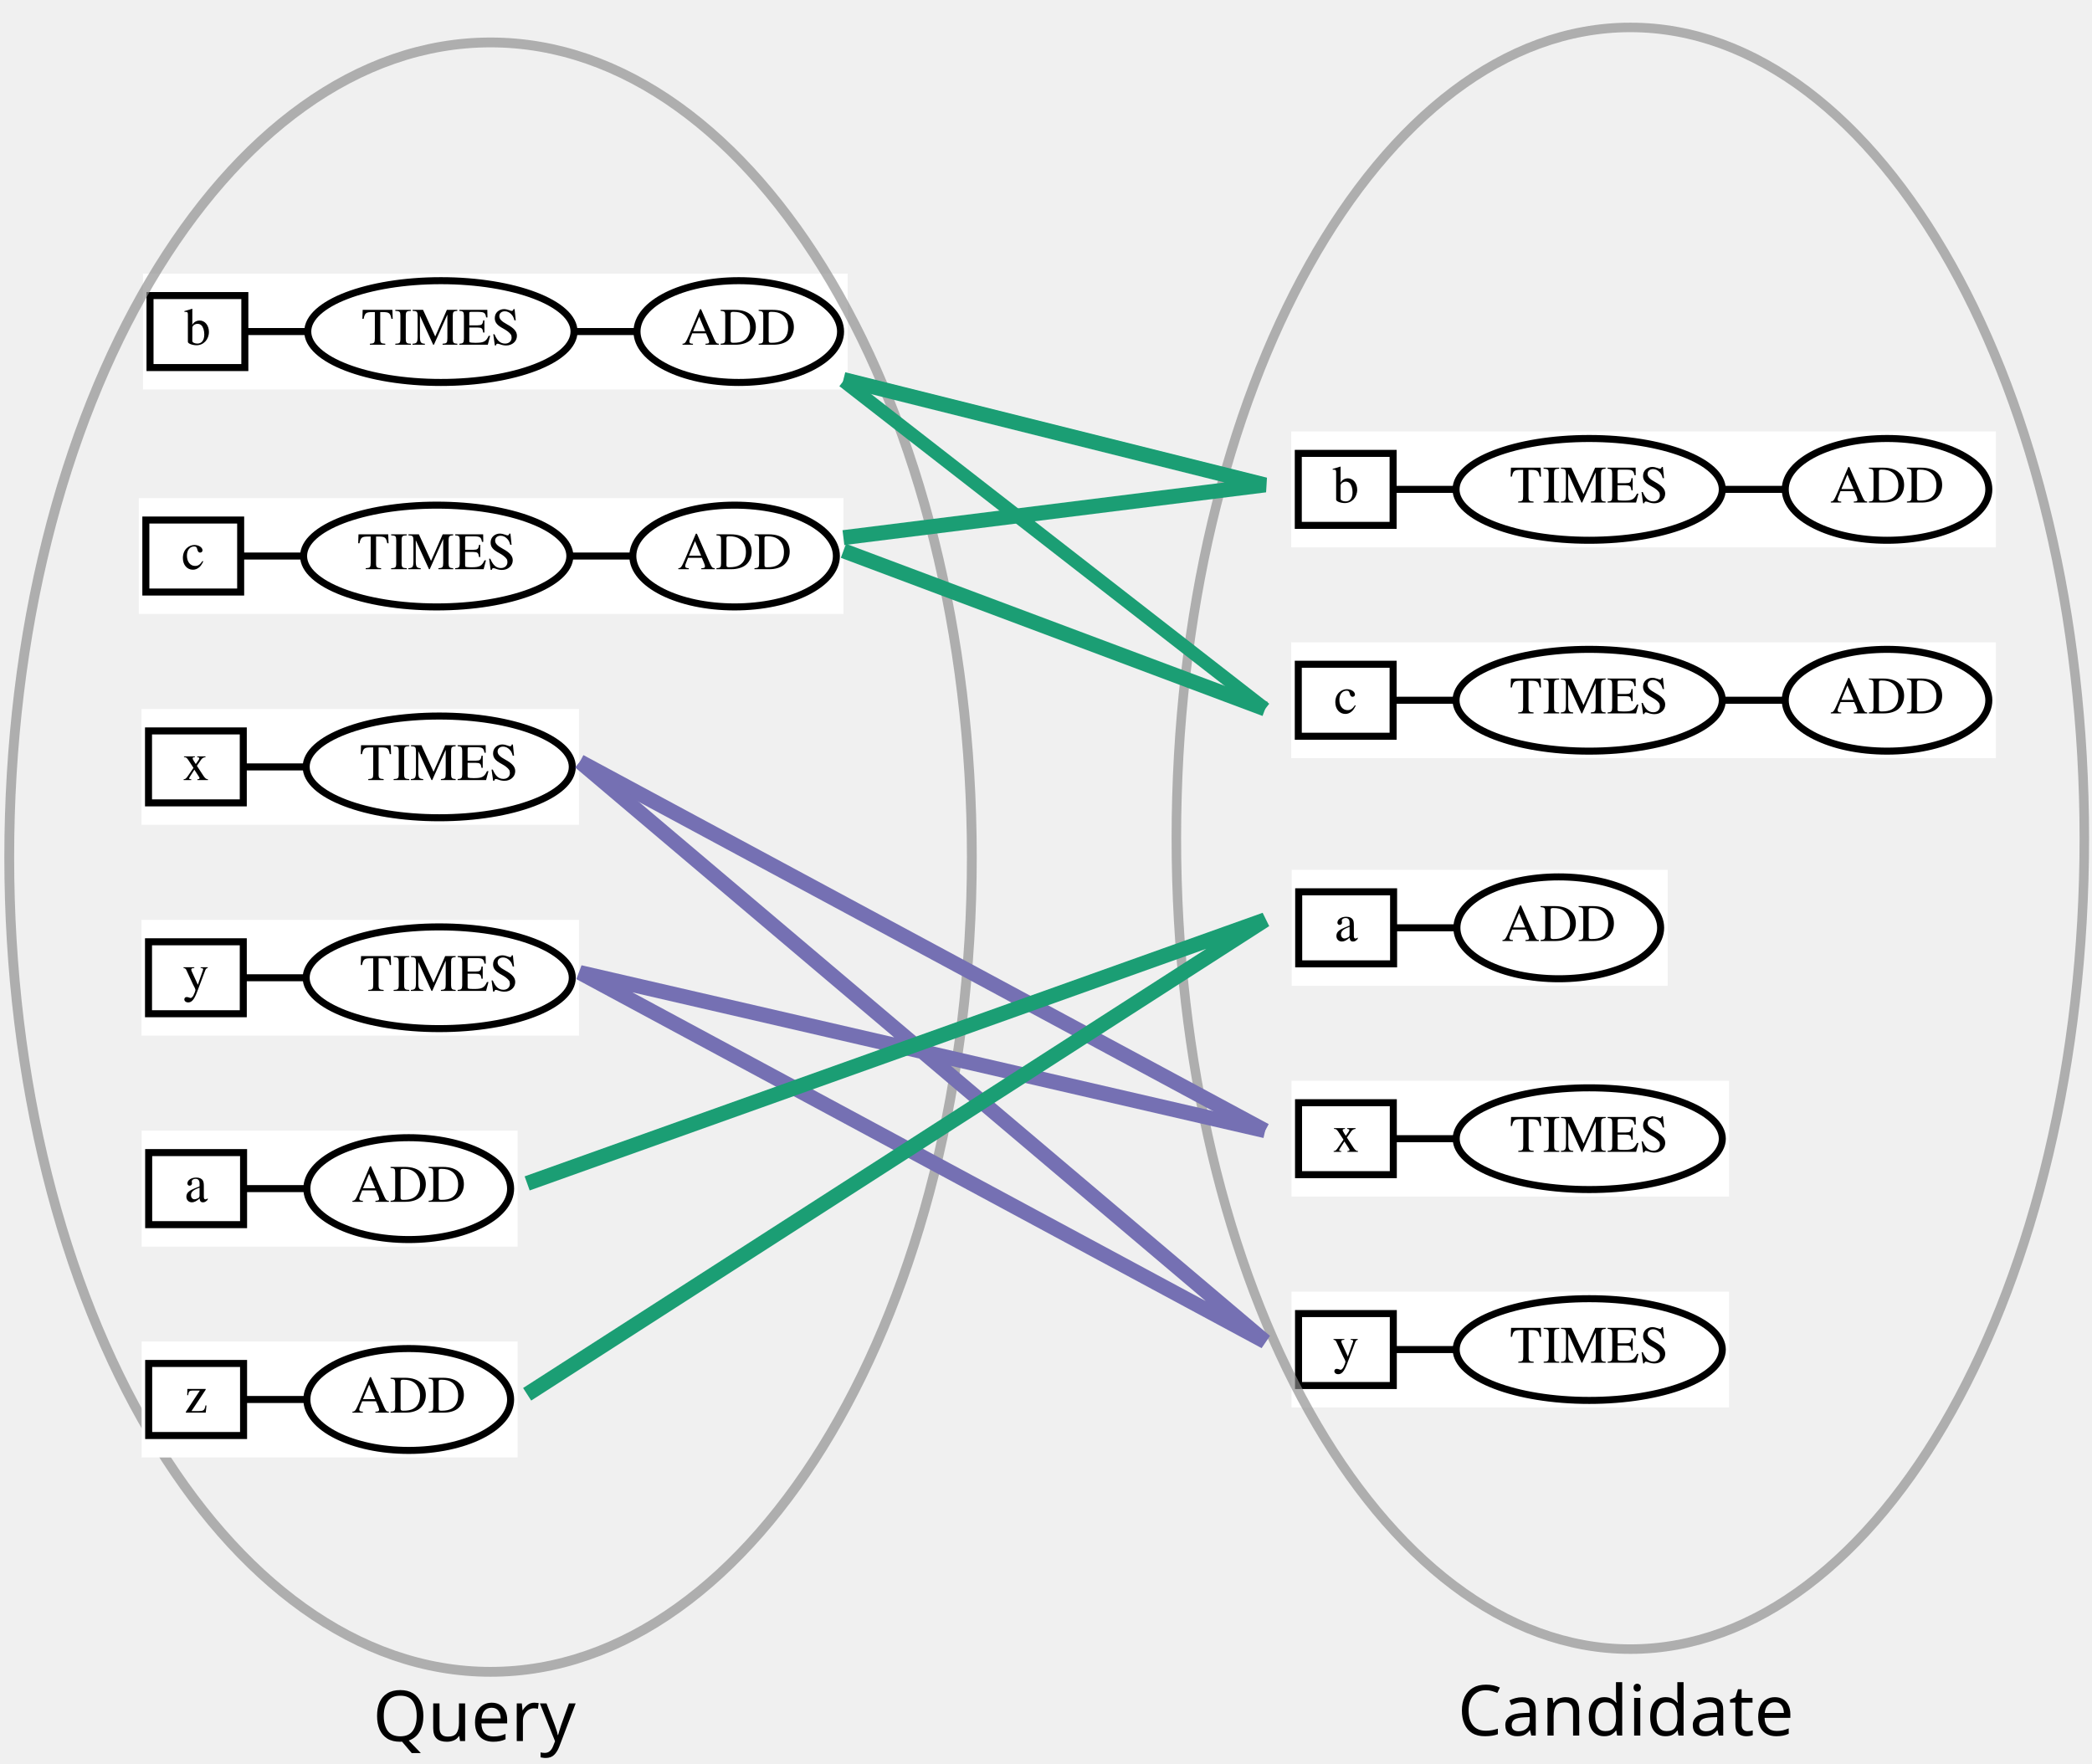
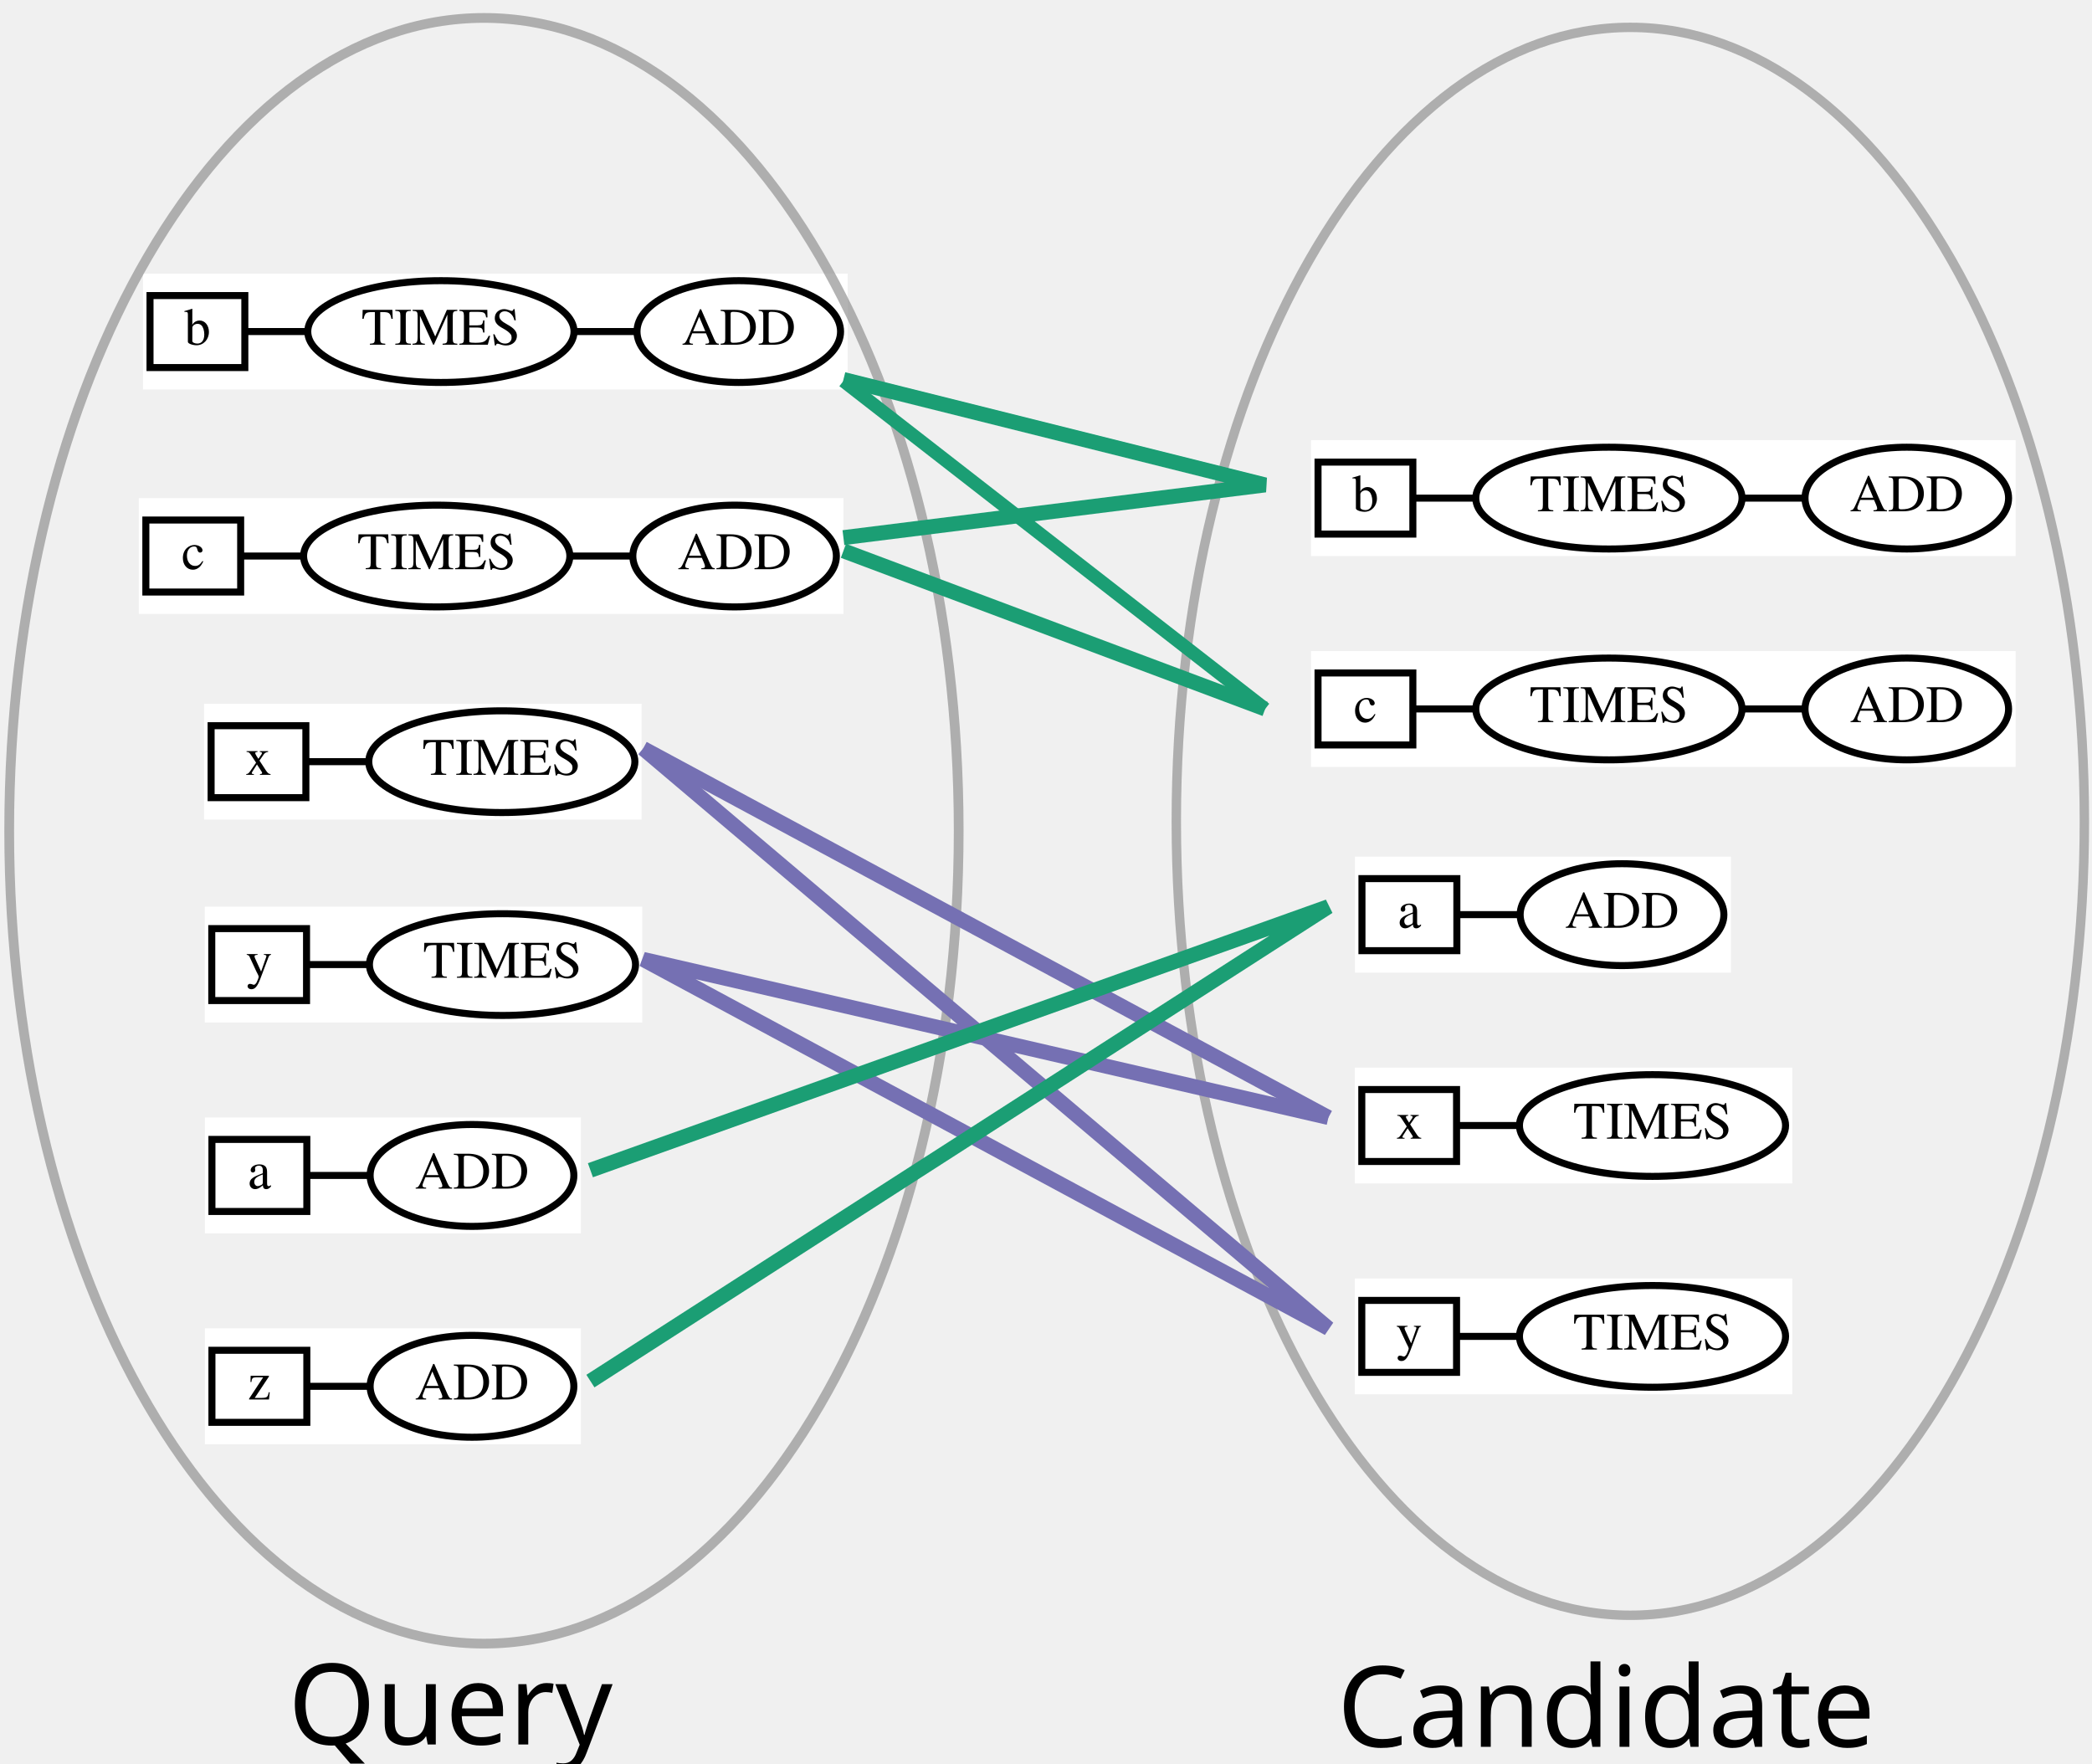
<svg xmlns="http://www.w3.org/2000/svg" xmlns:ns1="http://www.openswatchbook.org/uri/2009/osb" width="420mm" height="354mm" viewBox="0 0 420 354" version="1.1" id="svg8">
  <defs id="defs2">
    <linearGradient id="linearGradient6037" ns1:paint="solid">
      <stop style="stop-color:#000008;stop-opacity:1;" offset="0" id="stop6035" />
    </linearGradient>
  </defs>
  <g id="layer1" transform="translate(0,57)">
    <g transform="matrix(0.3525228,0,0,0.3525228,30.11855,19.78632)" class="graph" id="graph0">
      <polygon id="polygon4520" points="397.286,-61.983 397.286,4 -4,4 -4,-61.983 " stroke="transparent" style="fill:#ffffff" />
      <g class="node" id="node1">
        <polygon id="polygon4524" points="0,-8.491 54,-8.491 54,-49.491 0,-49.491 " style="fill:none;stroke:#000000;stroke-width:4" />
        <text id="text4526" font-size="30.00" y="-21.491" x="27" style="font-size:30px;font-family:Times;text-anchor:middle;fill:#000000">b</text>
      </g>
      <g class="node" id="node2">
        <ellipse id="ellipse4531" ry="28.983" rx="75.821" cy="-28.991" cx="165.66" style="fill:none;stroke:#000000;stroke-width:4" />
        <text id="text4533" font-size="30.00" y="-21.491" x="165.66" style="font-size:30px;font-family:Times;text-anchor:middle;fill:#000000">TIMES</text>
      </g>
      <g class="edge" id="edge1">
        <path id="path4538" d="m 54.064,-28.991 c 10.482,0 23.049,0 35.91,0" style="fill:none;stroke:#000000;stroke-width:4" />
      </g>
      <g class="node" id="node3">
        <ellipse id="ellipse4543" ry="28.983" rx="57.965" cy="-28.991" cx="335.304" style="fill:none;stroke:#000000;stroke-width:4" />
        <text id="text4545" font-size="30.00" y="-21.491" x="335.304" style="font-size:30px;font-family:Times;text-anchor:middle;fill:#000000">ADD</text>
      </g>
      <g class="edge" id="edge2">
        <path id="path4550" d="m 241.551,-28.991 c 11.998,0 24.237,0 35.742,0" style="fill:none;stroke:#000000;stroke-width:4" />
      </g>
    </g>
-     <ellipse style="fill:none;fill-opacity:1;stroke:#8d8d8d;stroke-width:1.97;stroke-miterlimit:4;stroke-dasharray:none;stroke-dashoffset:0;stroke-opacity:0.662" id="path4583-3" cx="98.482" cy="115.08" rx="96.627" ry="163.559" />
+     <ellipse style="fill:none;fill-opacity:1;stroke:#8d8d8d;stroke-width:1.954;stroke-miterlimit:4;stroke-dasharray:none;stroke-dashoffset:0;stroke-opacity:0.662" id="path4583-3" cx="97.159" cy="109.788" rx="95.312" ry="163.188" />
    <g transform="matrix(0.3525228,0,0,0.3525228,29.2808,64.85035)" class="graph" id="graph0-5">
      <polygon id="polygon6073" points="397.286,-61.983 397.286,4 -4,4 -4,-61.983 " stroke="transparent" style="fill:#ffffff" />
      <g class="node" id="node1-6">
        <polygon id="polygon6077" points="0,-8.491 54,-8.491 54,-49.491 0,-49.491 " style="fill:none;stroke:#000000;stroke-width:4" />
        <text id="text6079" font-size="30.00" y="-21.491" x="27" style="font-size:30px;font-family:Times;text-anchor:middle;fill:#000000">c</text>
      </g>
      <g class="node" id="node2-1">
        <ellipse id="ellipse6084" ry="28.983" rx="75.821" cy="-28.991" cx="165.66" style="fill:none;stroke:#000000;stroke-width:4" />
        <text id="text6086" font-size="30.00" y="-21.491" x="165.66" style="font-size:30px;font-family:Times;text-anchor:middle;fill:#000000">TIMES</text>
      </g>
      <g class="edge" id="edge1-1">
        <path id="path6091" d="m 54.064,-28.991 c 10.482,0 23.049,0 35.91,0" style="fill:none;stroke:#000000;stroke-width:4" />
      </g>
      <g class="node" id="node3-5">
        <ellipse id="ellipse6096" ry="28.983" rx="57.965" cy="-28.991" cx="335.304" style="fill:none;stroke:#000000;stroke-width:4" />
        <text id="text6098" font-size="30.00" y="-21.491" x="335.304" style="font-size:30px;font-family:Times;text-anchor:middle;fill:#000000">ADD</text>
      </g>
      <g class="edge" id="edge2-9">
        <path id="path6103" d="m 241.551,-28.991 c 11.998,0 24.237,0 35.742,0" style="fill:none;stroke:#000000;stroke-width:4" />
      </g>
    </g>
-     <g transform="matrix(0.352325,0,0,0.352325,29.81615,107.1779)" class="graph" id="graph0-7">
-       <polygon id="polygon6140" points="-4,-61.983 245.321,-61.983 245.321,4 -4,4 " stroke="transparent" style="fill:#ffffff" />
+     <g transform="matrix(0.352325,0,0,0.352325,42.38321,106.1311)" class="graph" id="graph0-7">
+       <polygon id="polygon6140" points="245.321,-61.983 245.321,4 -4,4 -4,-61.983 " stroke="transparent" style="fill:#ffffff" />
      <g class="node" id="node1-8">
-         <polygon id="polygon6144" points="0,-49.491 0,-8.491 54,-8.491 54,-49.491 " style="fill:none;stroke:#000000;stroke-width:4" />
+         <polygon id="polygon6144" points="0,-8.491 54,-8.491 54,-49.491 0,-49.491 " style="fill:none;stroke:#000000;stroke-width:4" />
        <text id="text6146" font-size="30.00" y="-21.491" x="27" style="font-size:30px;font-family:Times;text-anchor:middle;fill:#000000">x</text>
      </g>
      <g class="node" id="node2-5">
        <ellipse id="ellipse6151" ry="28.983" rx="75.821" cy="-28.991" cx="165.66" style="fill:none;stroke:#000000;stroke-width:4" />
        <text id="text6153" font-size="30.00" y="-21.491" x="165.66" style="font-size:30px;font-family:Times;text-anchor:middle;fill:#000000">TIMES</text>
      </g>
      <g class="edge" id="edge1-7">
        <path id="path6158" d="m 54.064,-28.991 c 10.482,0 23.049,0 35.91,0" style="fill:none;stroke:#000000;stroke-width:4" />
      </g>
    </g>
-     <g transform="matrix(0.352325,0,0,0.352325,29.81615,149.5112)" class="graph" id="graph0-8">
-       <polygon id="polygon6186" points="-4,-61.983 245.321,-61.983 245.321,4 -4,4 " stroke="transparent" style="fill:#ffffff" />
+     <g transform="matrix(0.352325,0,0,0.352325,42.5161,146.8654)" class="graph" id="graph0-8">
+       <polygon id="polygon6186" points="245.321,-61.983 245.321,4 -4,4 -4,-61.983 " stroke="transparent" style="fill:#ffffff" />
      <g class="node" id="node1-5">
-         <polygon id="polygon6190" points="0,-49.491 0,-8.491 54,-8.491 54,-49.491 " style="fill:none;stroke:#000000;stroke-width:4" />
+         <polygon id="polygon6190" points="0,-8.491 54,-8.491 54,-49.491 0,-49.491 " style="fill:none;stroke:#000000;stroke-width:4" />
        <text id="text6192" font-size="30.00" y="-21.491" x="27" style="font-size:30px;font-family:Times;text-anchor:middle;fill:#000000">y</text>
      </g>
      <g class="node" id="node2-9">
        <ellipse id="ellipse6197" ry="28.983" rx="75.821" cy="-28.991" cx="165.66" style="fill:none;stroke:#000000;stroke-width:4" />
        <text id="text6199" font-size="30.00" y="-21.491" x="165.66" style="font-size:30px;font-family:Times;text-anchor:middle;fill:#000000">TIMES</text>
      </g>
      <g class="edge" id="edge1-75">
        <path id="path6204" d="m 54.064,-28.991 c 10.482,0 23.049,0 35.91,0" style="fill:none;stroke:#000000;stroke-width:4" />
      </g>
    </g>
-     <g transform="matrix(0.3528272,0,0,0.3528272,29.84791,191.8591)" class="graph" id="graph0-89">
-       <polygon id="polygon6232" points="-4,-61.983 209.965,-61.983 209.965,4 -4,4 " stroke="transparent" style="fill:#ffffff" />
+     <g transform="matrix(0.3528272,0,0,0.3528272,42.54786,189.2133)" class="graph" id="graph0-89">
+       <polygon id="polygon6232" points="209.965,-61.983 209.965,4 -4,4 -4,-61.983 " stroke="transparent" style="fill:#ffffff" />
      <g class="node" id="node1-64">
-         <polygon id="polygon6236" points="0,-49.491 0,-8.491 54,-8.491 54,-49.491 " style="fill:none;stroke:#000000;stroke-width:4" />
+         <polygon id="polygon6236" points="0,-8.491 54,-8.491 54,-49.491 0,-49.491 " style="fill:none;stroke:#000000;stroke-width:4" />
        <text id="text6238" font-size="30.00" y="-21.491" x="27" style="font-size:30px;font-family:Times;text-anchor:middle;fill:#000000">a</text>
      </g>
      <g class="node" id="node2-3">
        <ellipse id="ellipse6243" ry="28.983" rx="57.965" cy="-28.991" cx="147.983" style="fill:none;stroke:#000000;stroke-width:4" />
        <text id="text6245" font-size="30.00" y="-21.491" x="147.983" style="font-size:30px;font-family:Times;text-anchor:middle;fill:#000000">ADD</text>
      </g>
      <g class="edge" id="edge1-3">
        <path id="path6250" d="m 54.151,-28.991 c 10.589,0 23.161,0 35.605,0" style="fill:none;stroke:#000000;stroke-width:4" />
      </g>
    </g>
-     <g transform="matrix(0.3528272,0,0,0.3528272,29.84791,234.1925)" class="graph" id="graph0-9">
-       <polygon id="polygon6278" points="-4,-61.983 209.965,-61.983 209.965,4 -4,4 " stroke="transparent" style="fill:#ffffff" />
+     <g transform="matrix(0.3528272,0,0,0.3528272,42.54786,231.5466)" class="graph" id="graph0-9">
+       <polygon id="polygon6278" points="209.965,-61.983 209.965,4 -4,4 -4,-61.983 " stroke="transparent" style="fill:#ffffff" />
      <g class="node" id="node1-7">
-         <polygon id="polygon6282" points="0,-49.491 0,-8.491 54,-8.491 54,-49.491 " style="fill:none;stroke:#000000;stroke-width:4" />
+         <polygon id="polygon6282" points="0,-8.491 54,-8.491 54,-49.491 0,-49.491 " style="fill:none;stroke:#000000;stroke-width:4" />
        <text id="text6284" font-size="30.00" y="-21.491" x="27" style="font-size:30px;font-family:Times;text-anchor:middle;fill:#000000">z</text>
      </g>
      <g class="node" id="node2-7">
        <ellipse id="ellipse6289" ry="28.983" rx="57.965" cy="-28.991" cx="147.983" style="fill:none;stroke:#000000;stroke-width:4" />
        <text id="text6291" font-size="30.00" y="-21.491" x="147.983" style="font-size:30px;font-family:Times;text-anchor:middle;fill:#000000">ADD</text>
      </g>
      <g class="edge" id="edge1-6">
        <path id="path6296" d="m 54.151,-28.991 c 10.589,0 23.161,0 35.605,0" style="fill:none;stroke:#000000;stroke-width:4" />
      </g>
    </g>
-     <g transform="matrix(0.3525228,0,0,0.3525228,260.6508,51.46899)" class="graph" id="graph0-0">
-       <polygon id="polygon6324" points="397.286,4 -4,4 -4,-61.983 397.286,-61.983 " stroke="transparent" style="fill:#ffffff" />
+     <g transform="matrix(0.3525228,0,0,0.3525228,264.6154,53.22013)" class="graph" id="graph0-0">
+       <polygon id="polygon6324" points="-4,-61.983 397.286,-61.983 397.286,4 -4,4 " stroke="transparent" style="fill:#ffffff" />
      <g class="node" id="node1-3">
-         <polygon id="polygon6328" points="54,-8.491 54,-49.491 0,-49.491 0,-8.491 " style="fill:none;stroke:#000000;stroke-width:4" />
+         <polygon id="polygon6328" points="0,-49.491 0,-8.491 54,-8.491 54,-49.491 " style="fill:none;stroke:#000000;stroke-width:4" />
        <text id="text6330" font-size="30.00" y="-21.491" x="27" style="font-size:30px;font-family:Times;text-anchor:middle;fill:#000000">b</text>
      </g>
      <g class="node" id="node2-0">
        <ellipse id="ellipse6335" ry="28.983" rx="75.821" cy="-28.991" cx="165.66" style="fill:none;stroke:#000000;stroke-width:4" />
        <text id="text6337" font-size="30.00" y="-21.491" x="165.66" style="font-size:30px;font-family:Times;text-anchor:middle;fill:#000000">TIMES</text>
      </g>
      <g class="edge" id="edge1-9">
        <path id="path6342" d="m 54.064,-28.991 c 10.482,0 23.049,0 35.91,0" style="fill:none;stroke:#000000;stroke-width:4" />
      </g>
      <g class="node" id="node3-2">
        <ellipse id="ellipse6347" ry="28.983" rx="57.965" cy="-28.991" cx="335.304" style="fill:none;stroke:#000000;stroke-width:4" />
        <text id="text6349" font-size="30.00" y="-21.491" x="335.304" style="font-size:30px;font-family:Times;text-anchor:middle;fill:#000000">ADD</text>
      </g>
      <g class="edge" id="edge2-5">
        <path id="path6354" d="m 241.551,-28.991 c 11.998,0 24.237,0 35.742,0" style="fill:none;stroke:#000000;stroke-width:4" />
      </g>
    </g>
-     <g transform="matrix(0.3525228,0,0,0.3525228,260.6508,93.80232)" class="graph" id="graph0-6">
-       <polygon id="polygon6389" points="397.286,4 -4,4 -4,-61.983 397.286,-61.983 " stroke="transparent" style="fill:#ffffff" />
+     <g transform="matrix(0.3525228,0,0,0.3525228,264.6154,95.55346)" class="graph" id="graph0-6">
+       <polygon id="polygon6389" points="-4,-61.983 397.286,-61.983 397.286,4 -4,4 " stroke="transparent" style="fill:#ffffff" />
      <g class="node" id="node1-9">
-         <polygon id="polygon6393" points="54,-8.491 54,-49.491 0,-49.491 0,-8.491 " style="fill:none;stroke:#000000;stroke-width:4" />
+         <polygon id="polygon6393" points="0,-49.491 0,-8.491 54,-8.491 54,-49.491 " style="fill:none;stroke:#000000;stroke-width:4" />
        <text id="text6395" font-size="30.00" y="-21.491" x="27" style="font-size:30px;font-family:Times;text-anchor:middle;fill:#000000">c</text>
      </g>
      <g class="node" id="node2-2">
        <ellipse id="ellipse6400" ry="28.983" rx="75.821" cy="-28.991" cx="165.66" style="fill:none;stroke:#000000;stroke-width:4" />
        <text id="text6402" font-size="30.00" y="-21.491" x="165.66" style="font-size:30px;font-family:Times;text-anchor:middle;fill:#000000">TIMES</text>
      </g>
      <g class="edge" id="edge1-2">
        <path id="path6407" d="m 54.064,-28.991 c 10.482,0 23.049,0 35.91,0" style="fill:none;stroke:#000000;stroke-width:4" />
      </g>
      <g class="node" id="node3-4">
        <ellipse id="ellipse6412" ry="28.983" rx="57.965" cy="-28.991" cx="335.304" style="fill:none;stroke:#000000;stroke-width:4" />
        <text id="text6414" font-size="30.00" y="-21.491" x="335.304" style="font-size:30px;font-family:Times;text-anchor:middle;fill:#000000">ADD</text>
      </g>
      <g class="edge" id="edge2-7">
        <path id="path6419" d="m 241.551,-28.991 c 11.998,0 24.237,0 35.742,0" style="fill:none;stroke:#000000;stroke-width:4" />
      </g>
    </g>
-     <g transform="matrix(0.3528272,0,0,0.3528272,260.7325,139.5011)" class="graph" id="graph0-93">
-       <polygon id="polygon6454" points="-4,4 -4,-61.983 209.965,-61.983 209.965,4 " stroke="transparent" style="fill:#ffffff" />
+     <g transform="matrix(0.3528272,0,0,0.3528272,273.4324,136.8553)" class="graph" id="graph0-93">
+       <polygon id="polygon6454" points="-4,-61.983 209.965,-61.983 209.965,4 -4,4 " stroke="transparent" style="fill:#ffffff" />
      <g class="node" id="node1-68">
-         <polygon id="polygon6458" points="54,-49.491 0,-49.491 0,-8.491 54,-8.491 " style="fill:none;stroke:#000000;stroke-width:4" />
+         <polygon id="polygon6458" points="0,-49.491 0,-8.491 54,-8.491 54,-49.491 " style="fill:none;stroke:#000000;stroke-width:4" />
        <text id="text6460" font-size="30.00" y="-21.491" x="27" style="font-size:30px;font-family:Times;text-anchor:middle;fill:#000000">a</text>
      </g>
      <g class="node" id="node2-02">
        <ellipse id="ellipse6465" ry="28.983" rx="57.965" cy="-28.991" cx="147.983" style="fill:none;stroke:#000000;stroke-width:4" />
        <text id="text6467" font-size="30.00" y="-21.491" x="147.983" style="font-size:30px;font-family:Times;text-anchor:middle;fill:#000000">ADD</text>
      </g>
      <g class="edge" id="edge1-10">
        <path id="path6472" d="m 54.151,-28.991 c 10.589,0 23.161,0 35.605,0" style="fill:none;stroke:#000000;stroke-width:4" />
      </g>
    </g>
-     <g transform="matrix(0.352325,0,0,0.352325,260.7007,181.8199)" class="graph" id="graph0-62">
-       <polygon id="polygon6500" points="245.321,-61.983 245.321,4 -4,4 -4,-61.983 " stroke="transparent" style="fill:#ffffff" />
+     <g transform="matrix(0.352325,0,0,0.352325,273.4006,179.174)" class="graph" id="graph0-62">
+       <polygon id="polygon6500" points="245.321,4 -4,4 -4,-61.983 245.321,-61.983 " stroke="transparent" style="fill:#ffffff" />
      <g class="node" id="node1-58">
-         <polygon id="polygon6504" points="0,-8.491 54,-8.491 54,-49.491 0,-49.491 " style="fill:none;stroke:#000000;stroke-width:4" />
+         <polygon id="polygon6504" points="54,-8.491 54,-49.491 0,-49.491 0,-8.491 " style="fill:none;stroke:#000000;stroke-width:4" />
        <text id="text6506" font-size="30.00" y="-21.491" x="27" style="font-size:30px;font-family:Times;text-anchor:middle;fill:#000000">x</text>
      </g>
      <g class="node" id="node2-6">
        <ellipse id="ellipse6511" ry="28.983" rx="75.821" cy="-28.991" cx="165.66" style="fill:none;stroke:#000000;stroke-width:4" />
        <text id="text6513" font-size="30.00" y="-21.491" x="165.66" style="font-size:30px;font-family:Times;text-anchor:middle;fill:#000000">TIMES</text>
      </g>
      <g class="edge" id="edge1-28">
        <path id="path6518" d="m 54.064,-28.991 c 10.482,0 23.049,0 35.91,0" style="fill:none;stroke:#000000;stroke-width:4" />
      </g>
    </g>
-     <g transform="matrix(0.352325,0,0,0.352325,260.7007,224.1532)" class="graph" id="graph0-4">
-       <polygon id="polygon6546" points="245.321,-61.983 245.321,4 -4,4 -4,-61.983 " stroke="transparent" style="fill:#ffffff" />
+     <g transform="matrix(0.352325,0,0,0.352325,273.4006,221.5074)" class="graph" id="graph0-4">
+       <polygon id="polygon6546" points="245.321,4 -4,4 -4,-61.983 245.321,-61.983 " stroke="transparent" style="fill:#ffffff" />
      <g class="node" id="node1-0">
-         <polygon id="polygon6550" points="0,-8.491 54,-8.491 54,-49.491 0,-49.491 " style="fill:none;stroke:#000000;stroke-width:4" />
+         <polygon id="polygon6550" points="54,-8.491 54,-49.491 0,-49.491 0,-8.491 " style="fill:none;stroke:#000000;stroke-width:4" />
        <text id="text6552" font-size="30.00" y="-21.491" x="27" style="font-size:30px;font-family:Times;text-anchor:middle;fill:#000000">y</text>
      </g>
      <g class="node" id="node2-62">
        <ellipse id="ellipse6557" ry="28.983" rx="75.821" cy="-28.991" cx="165.66" style="fill:none;stroke:#000000;stroke-width:4" />
        <text id="text6559" font-size="30.00" y="-21.491" x="165.66" style="font-size:30px;font-family:Times;text-anchor:middle;fill:#000000">TIMES</text>
      </g>
      <g class="edge" id="edge1-99">
        <path id="path6564" d="m 54.064,-28.991 c 10.482,0 23.049,0 35.91,0" style="fill:none;stroke:#000000;stroke-width:4" />
      </g>
    </g>
-     <ellipse style="fill:none;fill-opacity:1;stroke:#8d8d8d;stroke-width:1.909;stroke-miterlimit:4;stroke-dasharray:none;stroke-dashoffset:0;stroke-opacity:0.663" id="path4583-3-0" cx="327.314" cy="111.292" rx="91.144" ry="162.787" />
+     <ellipse style="fill:none;fill-opacity:1;stroke:#8d8d8d;stroke-width:1.889;stroke-miterlimit:4;stroke-dasharray:none;stroke-dashoffset:0;stroke-opacity:0.663" id="path4583-3-0" cx="327.314" cy="107.89" rx="91.154" ry="159.396" />
    <path style="fill:none;stroke:#1b9e74;stroke-width:2.667;stroke-linecap:butt;stroke-linejoin:miter;stroke-miterlimit:4;stroke-dasharray:none;stroke-opacity:1" d="M 169.333,19.481 254,85.333" id="path6605" />
    <path style="fill:none;stroke:#1b9e74;stroke-width:3;stroke-linecap:butt;stroke-linejoin:miter;stroke-miterlimit:4;stroke-dasharray:none;stroke-opacity:1" d="M 169.333,19.188 254,40.354 v 0 l -84.667,10.583 v 0" id="path6607" />
    <path style="fill:none;stroke:#1b9e74;stroke-width:3;stroke-linecap:butt;stroke-linejoin:miter;stroke-opacity:1;stroke-miterlimit:4;stroke-dasharray:none" d="M 169.333,53.583 254,85.333 v 0" id="path6609" />
-     <path style="fill:none;stroke:#7570b3;stroke-width:3;stroke-linecap:butt;stroke-linejoin:miter;stroke-miterlimit:4;stroke-dasharray:none;stroke-opacity:1" d="M 116.417,95.917 254,170 v 0" id="path6611" />
-     <path style="fill:none;stroke:#7570b3;stroke-width:3;stroke-linecap:butt;stroke-linejoin:miter;stroke-miterlimit:4;stroke-dasharray:none;stroke-opacity:1" d="M 254,170 116.417,138.25 254,212.333 116.417,95.917" id="path6613" />
-     <path style="fill:none;stroke:#1b9e74;stroke-width:3;stroke-linecap:butt;stroke-linejoin:miter;stroke-miterlimit:4;stroke-dasharray:none;stroke-opacity:1" d="M 105.833,180.583 254,127.667 v 0 l -148.167,95.25" id="path6615" />
+     <path style="fill:none;stroke:#7570b3;stroke-width:3;stroke-linecap:butt;stroke-linejoin:miter;stroke-miterlimit:4;stroke-dasharray:none;stroke-opacity:1" d="m 129.117,93.271 137.583,74.083 v 0" id="path6611" />
+     <path style="fill:none;stroke:#7570b3;stroke-width:3;stroke-linecap:butt;stroke-linejoin:miter;stroke-miterlimit:4;stroke-dasharray:none;stroke-opacity:1" d="M 266.7,167.354 129.117,135.604 266.7,209.688 129.117,93.271" id="path6613" />
+     <path style="fill:none;stroke:#1b9e74;stroke-width:3;stroke-linecap:butt;stroke-linejoin:miter;stroke-miterlimit:4;stroke-dasharray:none;stroke-opacity:1" d="m 118.533,177.937 148.167,-52.917 v 0 l -148.167,95.25" id="path6615" />
    <flowRoot xml:space="preserve" id="flowRoot1005" style="fill:black;fill-opacity:1;stroke:none;font-family:sans-serif;font-style:normal;font-weight:normal;font-size:10.667px;line-height:5;letter-spacing:0px;word-spacing:0px;">
      <flowRegion id="flowRegion1007" style="line-height:5;">
        <rect id="rect1009" width="540" height="140" x="140" y="37.953" style="line-height:5;" />
      </flowRegion>
      <flowPara id="flowPara1011" />
    </flowRoot>
    <flowRoot xml:space="preserve" id="flowRoot1013" style="fill:black;fill-opacity:1;stroke:none;font-family:sans-serif;font-style:normal;font-weight:normal;font-size:10.667px;line-height:0;letter-spacing:0px;word-spacing:0px">
      <flowRegion id="flowRegion1015">
        <rect id="rect1017" width="520" height="120" x="120" y="17.953" />
      </flowRegion>
      <flowPara id="flowPara1019" />
    </flowRoot>
    <flowRoot xml:space="preserve" id="flowRoot1021" style="fill:black;fill-opacity:1;stroke:none;font-family:sans-serif;font-style:normal;font-weight:normal;font-size:10.667px;line-height:0;letter-spacing:0px;word-spacing:0px">
      <flowRegion id="flowRegion1023">
        <rect id="rect1025" width="540" height="80" x="140" y="37.953" />
      </flowRegion>
      <flowPara id="flowPara1027" />
    </flowRoot>
-     <text xml:space="preserve" style="font-style:normal;font-weight:normal;font-size:14.111px;line-height:0;font-family:sans-serif;letter-spacing:0px;word-spacing:0px;fill:#000000;fill-opacity:1;stroke:none;stroke-width:0.265" x="74.845" y="292.54" id="text1035">
-       <tspan id="tspan1033" x="74.845" y="292.54" style="stroke-width:0.265">Query</tspan>
+     <text xml:space="preserve" style="font-style:normal;font-weight:normal;font-size:22.578px;line-height:0;font-family:sans-serif;letter-spacing:0px;word-spacing:0px;fill:#000000;fill-opacity:1;stroke:none;stroke-width:0.265" x="268.45" y="293.698" id="text1039">
+       <tspan id="tspan1037" x="268.45" y="293.698" style="font-size:22.578px;stroke-width:0.265">Candidate</tspan>
    </text>
-     <text xml:space="preserve" style="font-style:normal;font-weight:normal;font-size:14.111px;line-height:0;font-family:sans-serif;letter-spacing:0px;word-spacing:0px;fill:#000000;fill-opacity:1;stroke:none;stroke-width:0.265" x="292.64" y="291.43" id="text1039">
-       <tspan id="tspan1037" x="292.64" y="291.43" style="stroke-width:0.265">Candidate</tspan>
+     <text xml:space="preserve" style="font-style:normal;font-weight:normal;font-size:22.578px;line-height:0;font-family:sans-serif;letter-spacing:0px;word-spacing:0px;fill:#000000;fill-opacity:1;stroke:none;stroke-width:0.265" x="57.83" y="293.22" id="text4726">
+       <tspan id="tspan4724" x="57.83" y="293.22" style="font-size:22.578px;stroke-width:0.265">Query</tspan>
    </text>
+     <flowRoot xml:space="preserve" id="flowRoot4728" style="fill:black;fill-opacity:1;stroke:none;font-family:sans-serif;font-style:normal;font-weight:normal;font-size:53.333px;line-height:0;letter-spacing:0px;word-spacing:0px">
+       <flowRegion id="flowRegion4730">
+         <rect id="rect4732" width="700" height="100" x="920" y="1217.953" />
+       </flowRegion>
+       <flowPara id="flowPara4734" />
+     </flowRoot>
  </g>
</svg>
